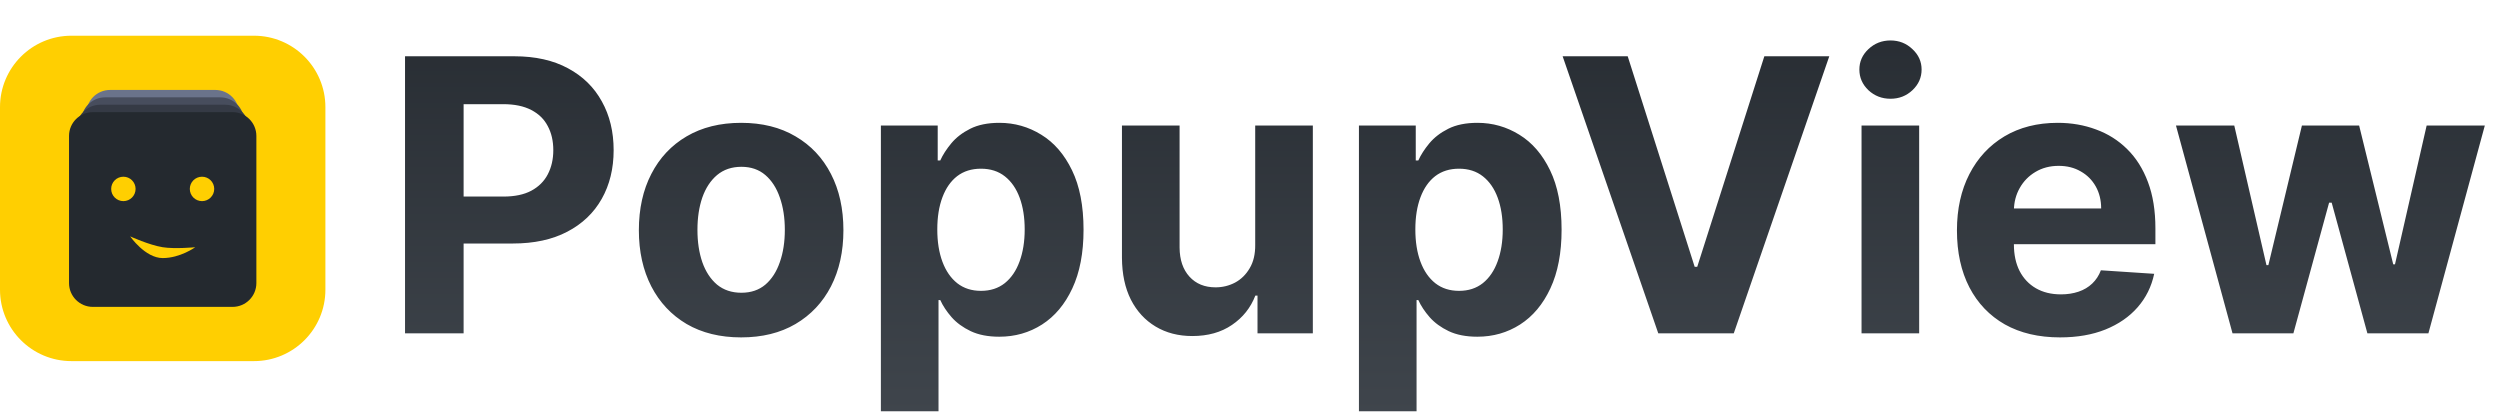
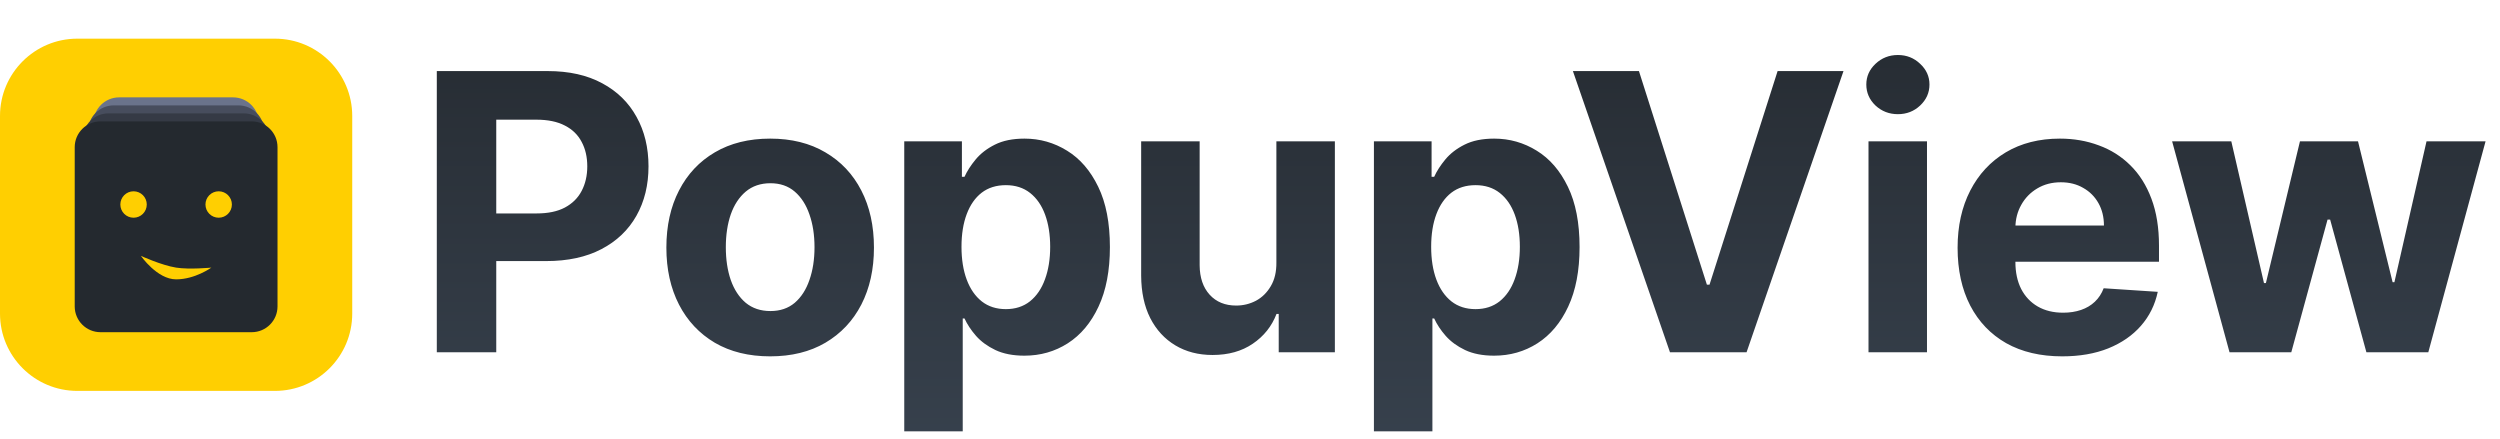
- <svg xmlns="http://www.w3.org/2000/svg" width="315" height="52" viewBox="0 0 315 52" fill="none">
+ <svg xmlns="http://www.w3.org/2000/svg" width="291" height="51" viewBox="0 0 291 51" fill="none">
  <rect y="4.5" width="41" height="41" rx="9" fill="#FFCF01" />
  <rect x="10.871" y="11.333" width="19.258" height="14.598" rx="3" fill="#6A738B" />
  <rect x="10.25" y="12.265" width="20.5" height="14.288" rx="3" fill="#474D5D" />
  <rect x="9.629" y="13.197" width="21.742" height="14.598" rx="3" fill="#353A45" />
  <rect x="8.697" y="14.129" width="23.606" height="24.538" rx="3" fill="#24292F" />
  <path d="M20.5 31.15C18.79 30.878 16.4 29.783 16.4 29.783C16.4 29.783 18.288 32.517 20.5 32.517C22.712 32.517 24.6 31.15 24.6 31.15C24.6 31.15 22.046 31.396 20.5 31.15Z" fill="#FFCF01" />
  <ellipse cx="25.454" cy="23.804" rx="1.538" ry="1.538" fill="#FFCF01" />
  <circle cx="15.546" cy="23.804" r="1.538" fill="#FFCF01" />
-   <path d="M51.034 42V7.091H64.807C67.454 7.091 69.71 7.597 71.574 8.608C73.438 9.608 74.858 11 75.835 12.784C76.824 14.557 77.318 16.602 77.318 18.921C77.318 21.239 76.818 23.284 75.818 25.057C74.818 26.829 73.369 28.21 71.472 29.199C69.585 30.188 67.301 30.682 64.619 30.682H55.841V24.767H63.426C64.847 24.767 66.017 24.523 66.938 24.034C67.869 23.534 68.562 22.847 69.017 21.972C69.483 21.085 69.716 20.068 69.716 18.921C69.716 17.761 69.483 16.75 69.017 15.886C68.562 15.011 67.869 14.335 66.938 13.858C66.006 13.369 64.824 13.125 63.392 13.125H58.415V42H51.034ZM93.383 42.511C90.736 42.511 88.446 41.949 86.514 40.824C84.594 39.688 83.111 38.108 82.065 36.085C81.02 34.051 80.497 31.693 80.497 29.011C80.497 26.307 81.02 23.943 82.065 21.921C83.111 19.886 84.594 18.307 86.514 17.182C88.446 16.046 90.736 15.477 93.383 15.477C96.031 15.477 98.315 16.046 100.236 17.182C102.168 18.307 103.656 19.886 104.702 21.921C105.747 23.943 106.27 26.307 106.27 29.011C106.27 31.693 105.747 34.051 104.702 36.085C103.656 38.108 102.168 39.688 100.236 40.824C98.315 41.949 96.031 42.511 93.383 42.511ZM93.418 36.886C94.622 36.886 95.628 36.545 96.435 35.864C97.242 35.17 97.849 34.227 98.258 33.034C98.679 31.841 98.889 30.483 98.889 28.96C98.889 27.438 98.679 26.079 98.258 24.886C97.849 23.693 97.242 22.75 96.435 22.057C95.628 21.364 94.622 21.017 93.418 21.017C92.202 21.017 91.179 21.364 90.349 22.057C89.531 22.75 88.912 23.693 88.492 24.886C88.082 26.079 87.878 27.438 87.878 28.96C87.878 30.483 88.082 31.841 88.492 33.034C88.912 34.227 89.531 35.17 90.349 35.864C91.179 36.545 92.202 36.886 93.418 36.886ZM110.991 51.818V15.818H118.151V20.216H118.474C118.793 19.511 119.253 18.796 119.855 18.068C120.469 17.329 121.264 16.716 122.241 16.227C123.23 15.727 124.457 15.477 125.923 15.477C127.832 15.477 129.594 15.977 131.207 16.977C132.821 17.966 134.111 19.46 135.077 21.46C136.043 23.449 136.526 25.943 136.526 28.943C136.526 31.864 136.054 34.33 135.111 36.341C134.179 38.341 132.906 39.858 131.293 40.892C129.69 41.915 127.895 42.426 125.906 42.426C124.497 42.426 123.298 42.193 122.31 41.727C121.332 41.261 120.531 40.676 119.906 39.972C119.281 39.256 118.804 38.534 118.474 37.807H118.253V51.818H110.991ZM118.099 28.909C118.099 30.466 118.315 31.824 118.747 32.983C119.179 34.142 119.804 35.045 120.622 35.693C121.44 36.33 122.435 36.648 123.605 36.648C124.787 36.648 125.787 36.324 126.605 35.676C127.423 35.017 128.043 34.108 128.463 32.949C128.895 31.778 129.111 30.432 129.111 28.909C129.111 27.398 128.901 26.068 128.48 24.921C128.06 23.773 127.44 22.875 126.622 22.227C125.804 21.579 124.798 21.256 123.605 21.256C122.423 21.256 121.423 21.568 120.605 22.193C119.798 22.818 119.179 23.704 118.747 24.852C118.315 26 118.099 27.352 118.099 28.909ZM158.156 30.852V15.818H165.418V42H158.446V37.244H158.173C157.582 38.778 156.599 40.011 155.224 40.943C153.861 41.875 152.196 42.341 150.23 42.341C148.48 42.341 146.94 41.943 145.611 41.148C144.281 40.352 143.241 39.222 142.491 37.756C141.753 36.29 141.378 34.534 141.366 32.489V15.818H148.628V31.193C148.639 32.739 149.054 33.96 149.872 34.858C150.69 35.756 151.787 36.205 153.162 36.205C154.037 36.205 154.855 36.006 155.616 35.608C156.378 35.199 156.991 34.597 157.457 33.801C157.935 33.006 158.168 32.023 158.156 30.852ZM171.226 51.818V15.818H178.385V20.216H178.709C179.027 19.511 179.487 18.796 180.089 18.068C180.703 17.329 181.499 16.716 182.476 16.227C183.464 15.727 184.692 15.477 186.158 15.477C188.067 15.477 189.828 15.977 191.442 16.977C193.055 17.966 194.345 19.46 195.311 21.46C196.277 23.449 196.76 25.943 196.76 28.943C196.76 31.864 196.288 34.33 195.345 36.341C194.413 38.341 193.141 39.858 191.527 40.892C189.925 41.915 188.129 42.426 186.141 42.426C184.732 42.426 183.533 42.193 182.544 41.727C181.567 41.261 180.766 40.676 180.141 39.972C179.516 39.256 179.038 38.534 178.709 37.807H178.487V51.818H171.226ZM178.334 28.909C178.334 30.466 178.55 31.824 178.982 32.983C179.413 34.142 180.038 35.045 180.857 35.693C181.675 36.33 182.669 36.648 183.839 36.648C185.021 36.648 186.021 36.324 186.839 35.676C187.658 35.017 188.277 34.108 188.697 32.949C189.129 31.778 189.345 30.432 189.345 28.909C189.345 27.398 189.135 26.068 188.714 24.921C188.294 23.773 187.675 22.875 186.857 22.227C186.038 21.579 185.033 21.256 183.839 21.256C182.658 21.256 181.658 21.568 180.839 22.193C180.033 22.818 179.413 23.704 178.982 24.852C178.55 26 178.334 27.352 178.334 28.909ZM205.091 7.091L213.528 33.614H213.852L222.307 7.091H230.489L218.455 42H208.943L196.892 7.091H205.091ZM234.554 42V15.818H241.815V42H234.554ZM238.202 12.443C237.122 12.443 236.196 12.085 235.423 11.369C234.662 10.642 234.281 9.773 234.281 8.761C234.281 7.761 234.662 6.903 235.423 6.188C236.196 5.46 237.122 5.097 238.202 5.097C239.281 5.097 240.202 5.46 240.963 6.188C241.736 6.903 242.122 7.761 242.122 8.761C242.122 9.773 241.736 10.642 240.963 11.369C240.202 12.085 239.281 12.443 238.202 12.443ZM259.564 42.511C256.871 42.511 254.553 41.966 252.609 40.875C250.678 39.773 249.189 38.216 248.143 36.205C247.098 34.182 246.575 31.79 246.575 29.028C246.575 26.335 247.098 23.972 248.143 21.938C249.189 19.903 250.661 18.318 252.558 17.182C254.467 16.046 256.706 15.477 259.274 15.477C261.001 15.477 262.609 15.756 264.098 16.312C265.598 16.858 266.905 17.682 268.018 18.784C269.143 19.886 270.018 21.273 270.643 22.943C271.268 24.602 271.581 26.546 271.581 28.773V30.767H249.473V26.267H264.746C264.746 25.222 264.518 24.296 264.064 23.489C263.609 22.682 262.979 22.051 262.172 21.597C261.376 21.131 260.45 20.898 259.393 20.898C258.291 20.898 257.314 21.153 256.462 21.665C255.621 22.165 254.962 22.841 254.484 23.693C254.007 24.534 253.763 25.472 253.751 26.506V30.784C253.751 32.08 253.99 33.199 254.467 34.142C254.956 35.085 255.643 35.812 256.53 36.324C257.416 36.835 258.467 37.091 259.683 37.091C260.49 37.091 261.229 36.977 261.899 36.75C262.57 36.523 263.143 36.182 263.621 35.727C264.098 35.273 264.462 34.716 264.712 34.057L271.428 34.5C271.087 36.114 270.388 37.523 269.331 38.727C268.286 39.92 266.933 40.852 265.274 41.523C263.626 42.182 261.723 42.511 259.564 42.511ZM281.297 42L274.172 15.818H281.518L285.575 33.409H285.814L290.041 15.818H297.251L301.547 33.307H301.768L305.757 15.818H313.087L305.979 42H298.291L293.791 25.534H293.467L288.967 42H281.297Z" fill="url(#paint0_linear_4_3082)" />
+   <path d="M50.844 41V8.273H63.756C66.239 8.273 68.353 8.747 70.1 9.695C71.848 10.633 73.179 11.938 74.096 13.61C75.022 15.272 75.486 17.19 75.486 19.363C75.486 21.536 75.017 23.454 74.079 25.116C73.142 26.778 71.784 28.072 70.005 28.999C68.236 29.926 66.095 30.389 63.581 30.389H55.351V24.844H62.462C63.794 24.844 64.891 24.615 65.754 24.157C66.627 23.688 67.277 23.044 67.704 22.223C68.14 21.392 68.359 20.439 68.359 19.363C68.359 18.276 68.14 17.328 67.704 16.518C67.277 15.698 66.627 15.064 65.754 14.617C64.88 14.159 63.772 13.93 62.43 13.93H57.764V41H50.844ZM89.647 41.479C87.165 41.479 85.018 40.952 83.207 39.897C81.407 38.832 80.016 37.351 79.036 35.455C78.056 33.548 77.566 31.337 77.566 28.823C77.566 26.288 78.056 24.072 79.036 22.175C80.016 20.268 81.407 18.788 83.207 17.733C85.018 16.668 87.165 16.135 89.647 16.135C92.129 16.135 94.271 16.668 96.071 17.733C97.882 18.788 99.278 20.268 100.258 22.175C101.238 24.072 101.728 26.288 101.728 28.823C101.728 31.337 101.238 33.548 100.258 35.455C99.278 37.351 97.882 38.832 96.071 39.897C94.271 40.952 92.129 41.479 89.647 41.479ZM89.679 36.206C90.808 36.206 91.751 35.886 92.507 35.247C93.264 34.597 93.834 33.713 94.217 32.594C94.612 31.476 94.809 30.203 94.809 28.775C94.809 27.348 94.612 26.075 94.217 24.956C93.834 23.837 93.264 22.953 92.507 22.303C91.751 21.653 90.808 21.328 89.679 21.328C88.539 21.328 87.58 21.653 86.803 22.303C86.035 22.953 85.455 23.837 85.061 24.956C84.677 26.075 84.486 27.348 84.486 28.775C84.486 30.203 84.677 31.476 85.061 32.594C85.455 33.713 86.035 34.597 86.803 35.247C87.58 35.886 88.539 36.206 89.679 36.206ZM105.255 50.205V16.454H111.966V20.577H112.27C112.568 19.917 113 19.246 113.564 18.564C114.139 17.871 114.885 17.296 115.801 16.838C116.728 16.369 117.879 16.135 119.253 16.135C121.043 16.135 122.694 16.604 124.207 17.541C125.72 18.468 126.929 19.869 127.834 21.744C128.74 23.608 129.193 25.947 129.193 28.759C129.193 31.497 128.751 33.809 127.866 35.695C126.993 37.57 125.8 38.992 124.287 39.961C122.785 40.92 121.101 41.4 119.237 41.4C117.916 41.4 116.792 41.181 115.865 40.744C114.949 40.307 114.198 39.759 113.612 39.098C113.026 38.427 112.579 37.751 112.27 37.069H112.062V50.205H105.255ZM111.918 28.727C111.918 30.187 112.121 31.46 112.525 32.547C112.93 33.633 113.516 34.48 114.283 35.087C115.05 35.684 115.982 35.982 117.08 35.982C118.188 35.982 119.125 35.679 119.892 35.071C120.659 34.453 121.24 33.601 121.634 32.515C122.039 31.417 122.241 30.155 122.241 28.727C122.241 27.31 122.044 26.064 121.65 24.988C121.256 23.912 120.675 23.07 119.908 22.463C119.141 21.856 118.198 21.552 117.08 21.552C115.972 21.552 115.034 21.845 114.267 22.431C113.511 23.017 112.93 23.848 112.525 24.924C112.121 26 111.918 27.268 111.918 28.727ZM148.571 30.549V16.454H155.379V41H148.843V36.541H148.587C148.033 37.98 147.112 39.136 145.823 40.009C144.544 40.883 142.984 41.32 141.141 41.32C139.5 41.32 138.057 40.947 136.81 40.201C135.564 39.455 134.589 38.395 133.886 37.021C133.193 35.647 132.842 34.001 132.831 32.083V16.454H139.639V30.869C139.649 32.318 140.038 33.463 140.805 34.304C141.572 35.146 142.6 35.567 143.889 35.567C144.71 35.567 145.477 35.38 146.19 35.008C146.904 34.624 147.48 34.059 147.916 33.314C148.364 32.568 148.582 31.646 148.571 30.549ZM159.924 50.205V16.454H166.636V20.577H166.94C167.238 19.917 167.669 19.246 168.234 18.564C168.809 17.871 169.555 17.296 170.471 16.838C171.398 16.369 172.549 16.135 173.923 16.135C175.713 16.135 177.364 16.604 178.877 17.541C180.389 18.468 181.599 19.869 182.504 21.744C183.41 23.608 183.862 25.947 183.862 28.759C183.862 31.497 183.42 33.809 182.536 35.695C181.663 37.57 180.469 38.992 178.957 39.961C177.454 40.92 175.771 41.4 173.907 41.4C172.586 41.4 171.462 41.181 170.535 40.744C169.619 40.307 168.868 39.759 168.282 39.098C167.696 38.427 167.248 37.751 166.94 37.069H166.732V50.205H159.924ZM166.588 28.727C166.588 30.187 166.79 31.46 167.195 32.547C167.6 33.633 168.186 34.48 168.953 35.087C169.72 35.684 170.652 35.982 171.75 35.982C172.857 35.982 173.795 35.679 174.562 35.071C175.329 34.453 175.91 33.601 176.304 32.515C176.709 31.417 176.911 30.155 176.911 28.727C176.911 27.31 176.714 26.064 176.32 24.988C175.926 23.912 175.345 23.07 174.578 22.463C173.811 21.856 172.868 21.552 171.75 21.552C170.642 21.552 169.704 21.845 168.937 22.431C168.181 23.017 167.6 23.848 167.195 24.924C166.79 26 166.588 27.268 166.588 28.727ZM190.773 8.273L198.683 33.138H198.987L206.913 8.273H214.583L203.301 41H194.384L183.086 8.273H190.773ZM217.494 41V16.454H224.302V41H217.494ZM220.914 13.29C219.902 13.29 219.034 12.955 218.309 12.284C217.596 11.602 217.239 10.787 217.239 9.839C217.239 8.901 217.596 8.097 218.309 7.426C219.034 6.744 219.902 6.403 220.914 6.403C221.926 6.403 222.789 6.744 223.503 7.426C224.227 8.097 224.59 8.901 224.59 9.839C224.59 10.787 224.227 11.602 223.503 12.284C222.789 12.955 221.926 13.29 220.914 13.29ZM240.041 41.479C237.516 41.479 235.343 40.968 233.521 39.945C231.71 38.912 230.315 37.452 229.334 35.567C228.354 33.67 227.864 31.428 227.864 28.839C227.864 26.314 228.354 24.098 229.334 22.191C230.315 20.284 231.694 18.798 233.473 17.733C235.263 16.668 237.362 16.135 239.77 16.135C241.389 16.135 242.896 16.396 244.292 16.918C245.698 17.429 246.923 18.202 247.967 19.235C249.022 20.268 249.842 21.568 250.428 23.134C251.014 24.69 251.307 26.511 251.307 28.599V30.469H230.581V26.25H244.899C244.899 25.27 244.686 24.402 244.26 23.646C243.834 22.889 243.243 22.298 242.486 21.872C241.74 21.435 240.872 21.217 239.881 21.217C238.848 21.217 237.932 21.456 237.133 21.936C236.344 22.404 235.727 23.038 235.279 23.837C234.832 24.626 234.603 25.505 234.592 26.474V30.485C234.592 31.7 234.816 32.749 235.263 33.633C235.721 34.517 236.366 35.199 237.197 35.679C238.028 36.158 239.013 36.398 240.153 36.398C240.909 36.398 241.602 36.291 242.23 36.078C242.859 35.865 243.397 35.545 243.844 35.119C244.292 34.693 244.633 34.171 244.867 33.553L251.163 33.969C250.844 35.481 250.189 36.803 249.198 37.932C248.218 39.05 246.95 39.924 245.395 40.553C243.85 41.17 242.065 41.479 240.041 41.479ZM259.516 41L252.836 16.454H259.724L263.527 32.946H263.751L267.714 16.454H274.473L278.5 32.85H278.708L282.447 16.454H289.319L282.655 41H275.448L271.229 25.563H270.926L266.707 41H259.516Z" fill="url(#paint0_linear_4_3082)" />
  <defs>
-     <linearGradient id="paint0_linear_4_3082" x1="181.5" y1="-4" x2="181.5" y2="54" gradientUnits="userSpaceOnUse">
+     <linearGradient id="paint0_linear_4_3082" x1="169.5" y1="-2" x2="169.5" y2="52" gradientUnits="userSpaceOnUse">
      <stop stop-color="#24292F" />
-       <stop offset="1" stop-color="#40464D" />
+       <stop offset="1" stop-color="#37414D" />
    </linearGradient>
  </defs>
</svg>
